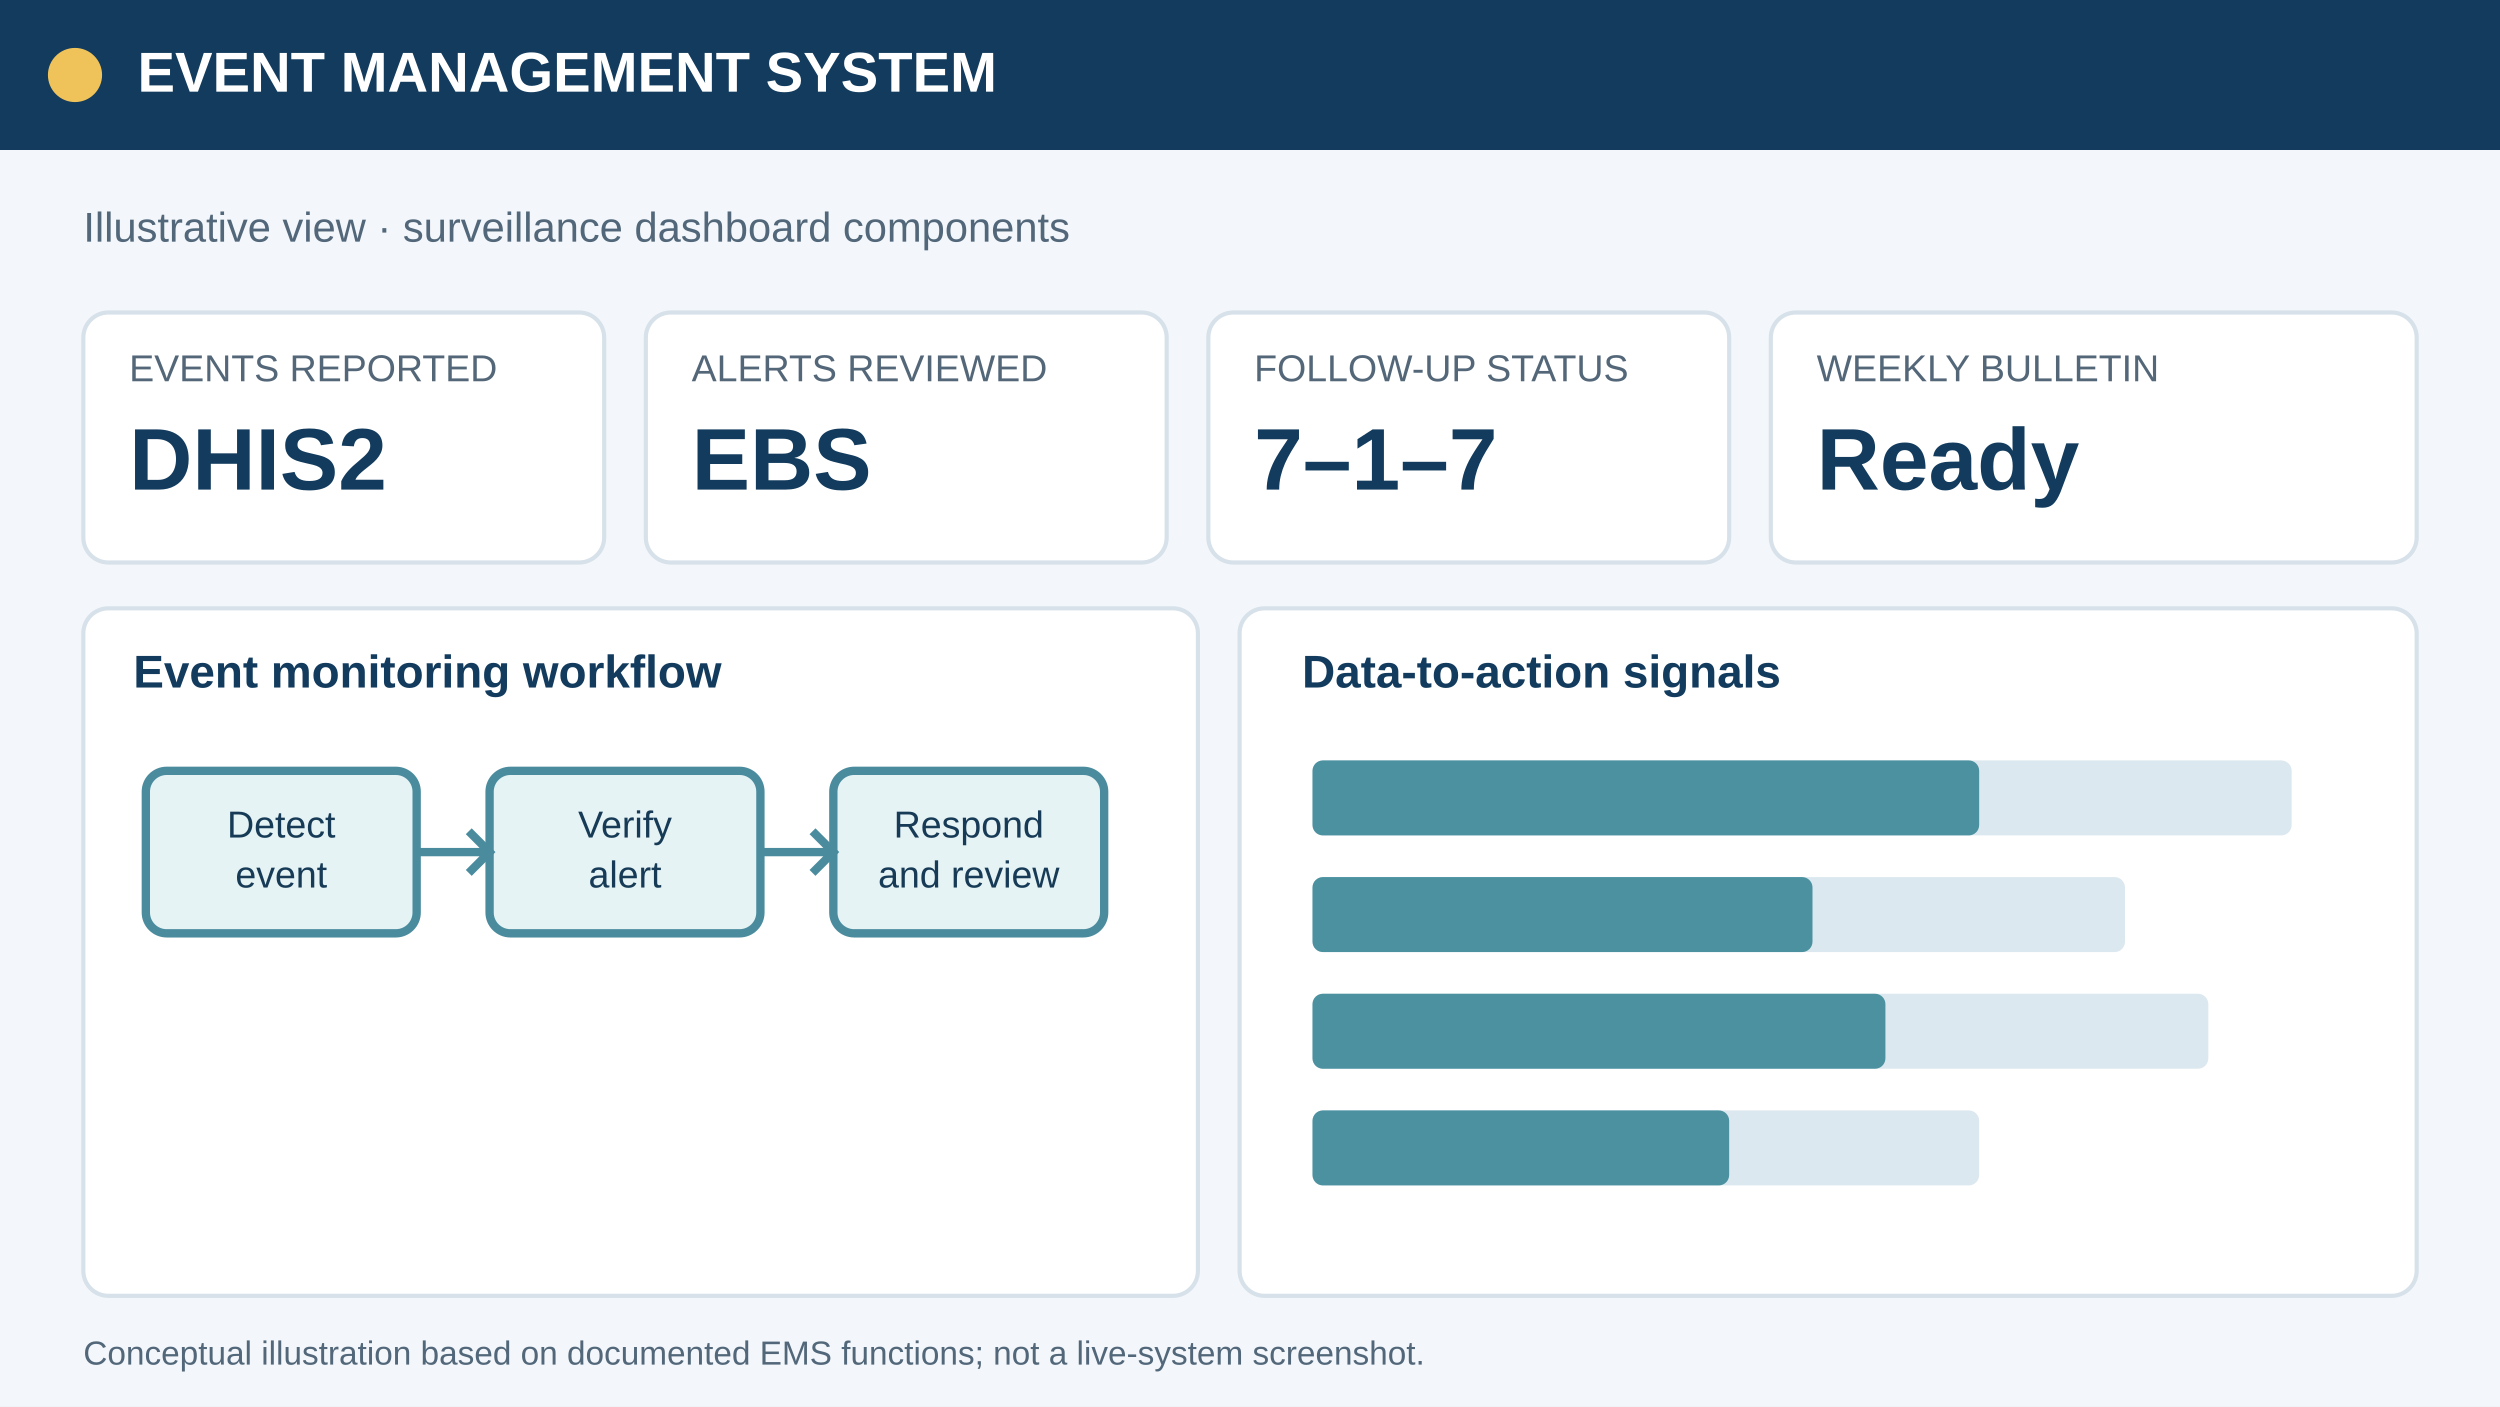
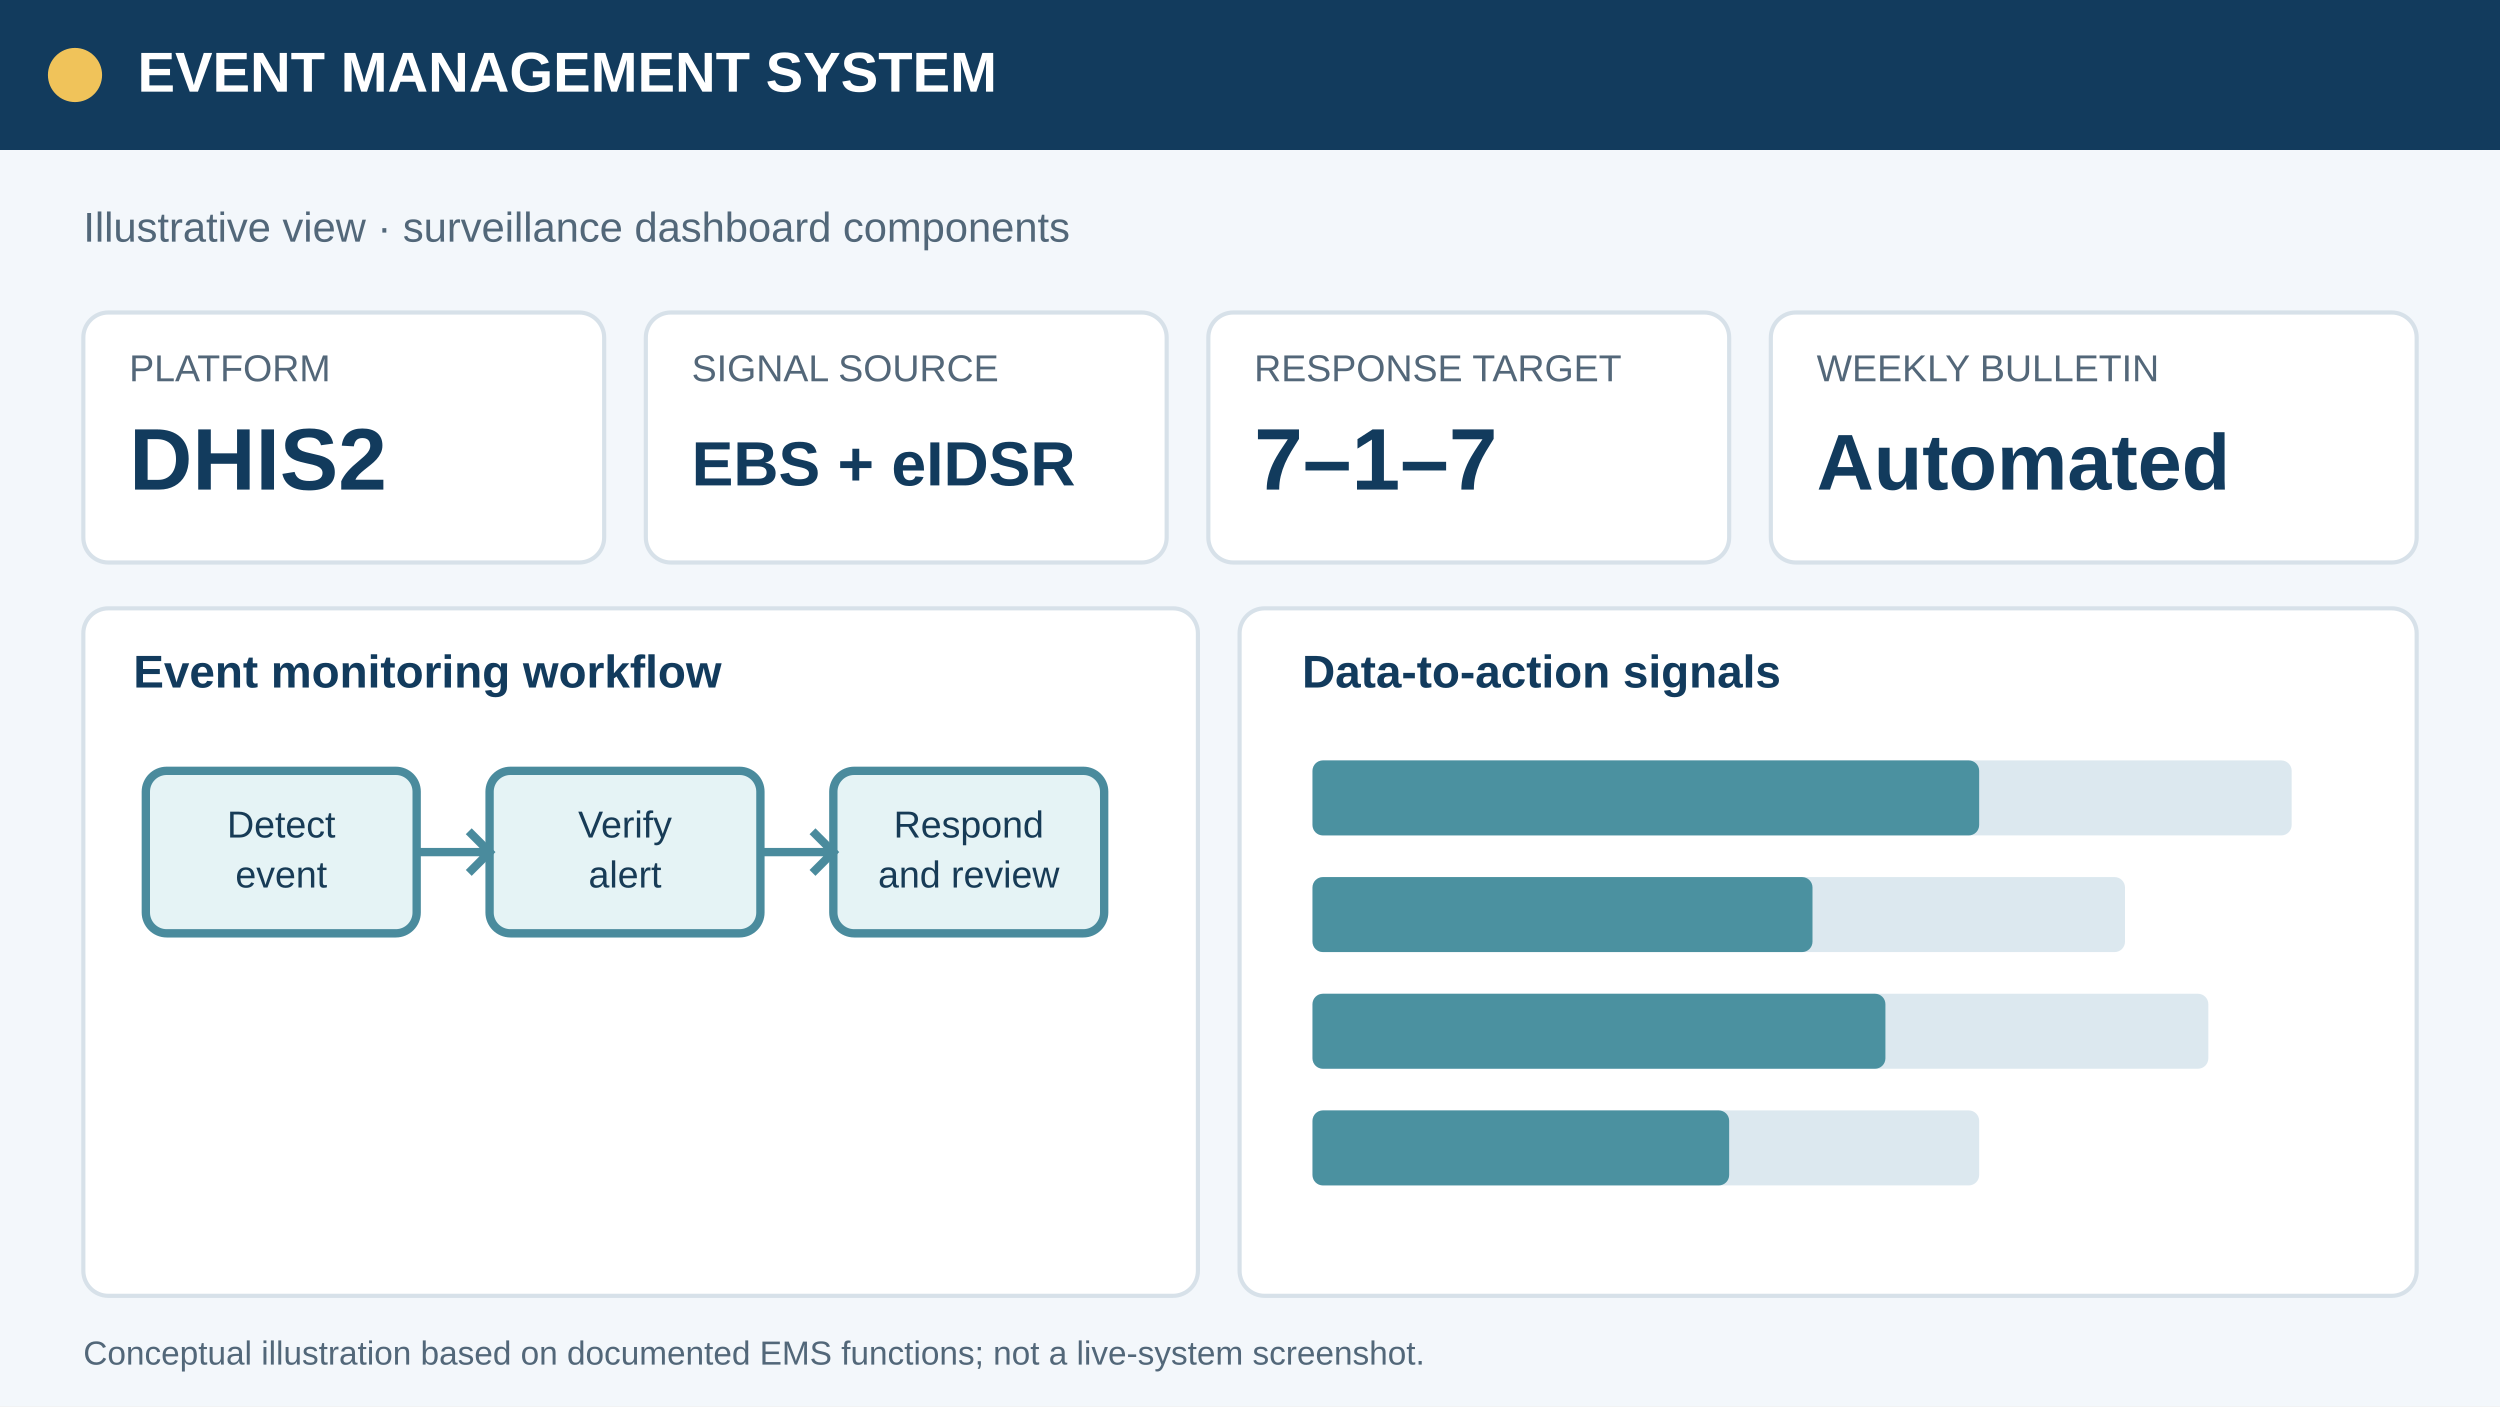
<svg xmlns="http://www.w3.org/2000/svg" width="1200" height="675" viewBox="0 0 1200 675">
  <rect width="1200" height="675" fill="#f3f7fb" />
  <rect width="1200" height="72" fill="#123b5d" />
  <circle cx="36" cy="36" r="13" fill="#f0c35a" />
  <text x="66" y="44" font-family="Arial,sans-serif" font-size="27" font-weight="700" fill="#fff">EVENT MANAGEMENT SYSTEM</text>
  <text x="40" y="116" font-family="Arial,sans-serif" font-size="20" fill="#526779">Illustrative view · surveillance dashboard components</text>
  <g fill="#fff" stroke="#d7e1e9" stroke-width="2">
    <rect x="40" y="150" width="250" height="120" rx="12" />
    <rect x="310" y="150" width="250" height="120" rx="12" />
    <rect x="580" y="150" width="250" height="120" rx="12" />
    <rect x="850" y="150" width="310" height="120" rx="12" />
    <rect x="40" y="292" width="535" height="330" rx="12" />
    <rect x="595" y="292" width="565" height="330" rx="12" />
  </g>
  <g font-family="Arial,sans-serif" fill="#536779" font-size="18">
-     <text x="62" y="183">EVENTS REPORTED</text>
-     <text x="332" y="183">ALERTS REVIEWED</text>
-     <text x="602" y="183">FOLLOW-UP STATUS</text>
+     <text x="62" y="183">PLATFORM</text>
+     <text x="332" y="183">SIGNAL SOURCE</text>
+     <text x="602" y="183">RESPONSE TARGET</text>
    <text x="872" y="183">WEEKLY BULLETIN</text>
  </g>
  <g font-family="Arial,sans-serif" fill="#123b5d" font-size="42" font-weight="700">
    <text x="62" y="235">DHIS2</text>
-     <text x="332" y="235">EBS</text>
+     <text x="332" y="233" font-size="30">EBS + eIDSR</text>
    <text x="602" y="235">7–1–7</text>
-     <text x="872" y="235">Ready</text>
+     <text x="872" y="235" font-size="38">Automated</text>
  </g>
  <text x="64" y="330" font-family="Arial,sans-serif" font-size="22" font-weight="700" fill="#123b5d">Event monitoring workflow</text>
  <g stroke="#4a8b9d" stroke-width="4" fill="#e5f3f5">
    <rect x="70" y="370" width="130" height="78" rx="10" />
    <rect x="235" y="370" width="130" height="78" rx="10" />
    <rect x="400" y="370" width="130" height="78" rx="10" />
  </g>
  <g font-family="Arial,sans-serif" font-size="18" text-anchor="middle" fill="#173b56">
    <text x="135" y="402">Detect</text>
    <text x="135" y="426">event</text>
    <text x="300" y="402">Verify</text>
    <text x="300" y="426">alert</text>
    <text x="465" y="402">Respond</text>
    <text x="465" y="426">and review</text>
  </g>
  <g stroke="#4a8b9d" stroke-width="4" fill="none">
    <path d="M200 409h35m-10 -10 10 10 -10 10" />
    <path d="M365 409h35m-10 -10 10 10 -10 10" />
  </g>
  <text x="625" y="330" font-family="Arial,sans-serif" font-size="22" font-weight="700" fill="#123b5d">Data-to-action signals</text>
  <g fill="#dce8ef">
    <rect x="630" y="365" width="470" height="36" rx="5" />
    <rect x="630" y="421" width="390" height="36" rx="5" />
    <rect x="630" y="477" width="430" height="36" rx="5" />
    <rect x="630" y="533" width="320" height="36" rx="5" />
  </g>
  <g fill="#4b91a0">
    <rect x="630" y="365" width="320" height="36" rx="5" />
    <rect x="630" y="421" width="240" height="36" rx="5" />
    <rect x="630" y="477" width="275" height="36" rx="5" />
    <rect x="630" y="533" width="200" height="36" rx="5" />
  </g>
  <text x="40" y="655" font-family="Arial,sans-serif" font-size="16" fill="#526779">Conceptual illustration based on documented EMS functions; not a live-system screenshot.</text>
</svg>
